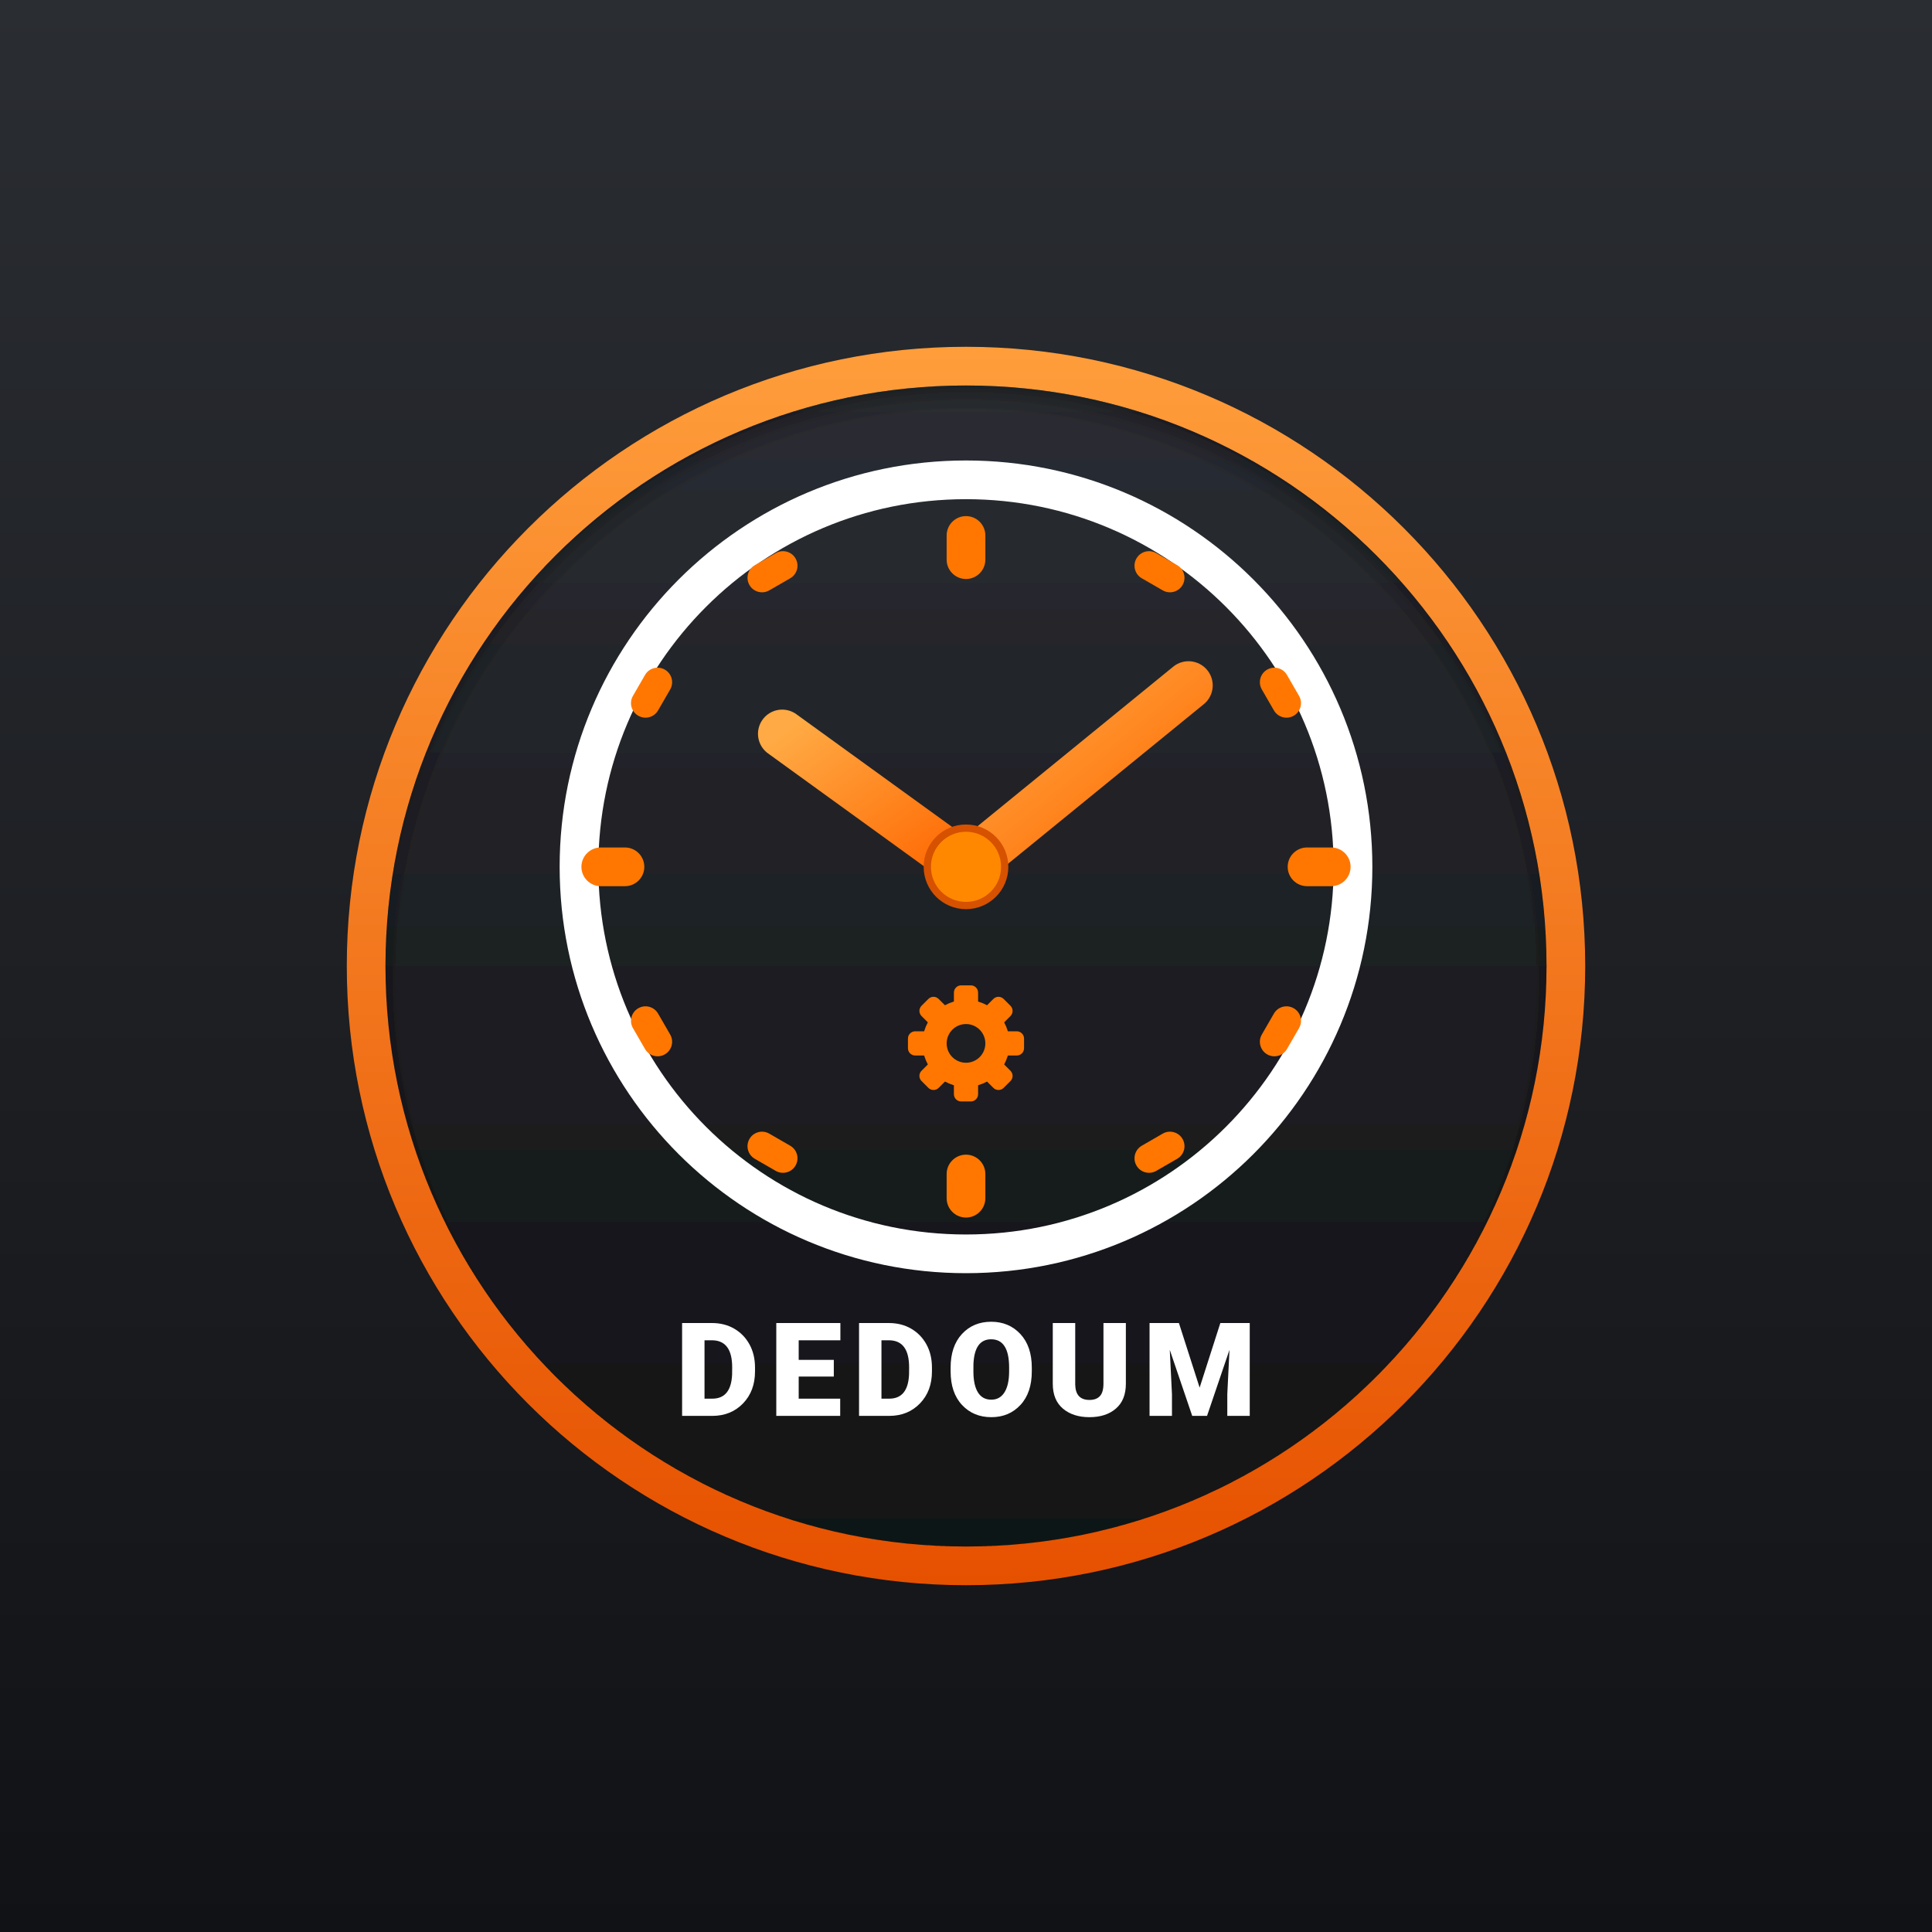
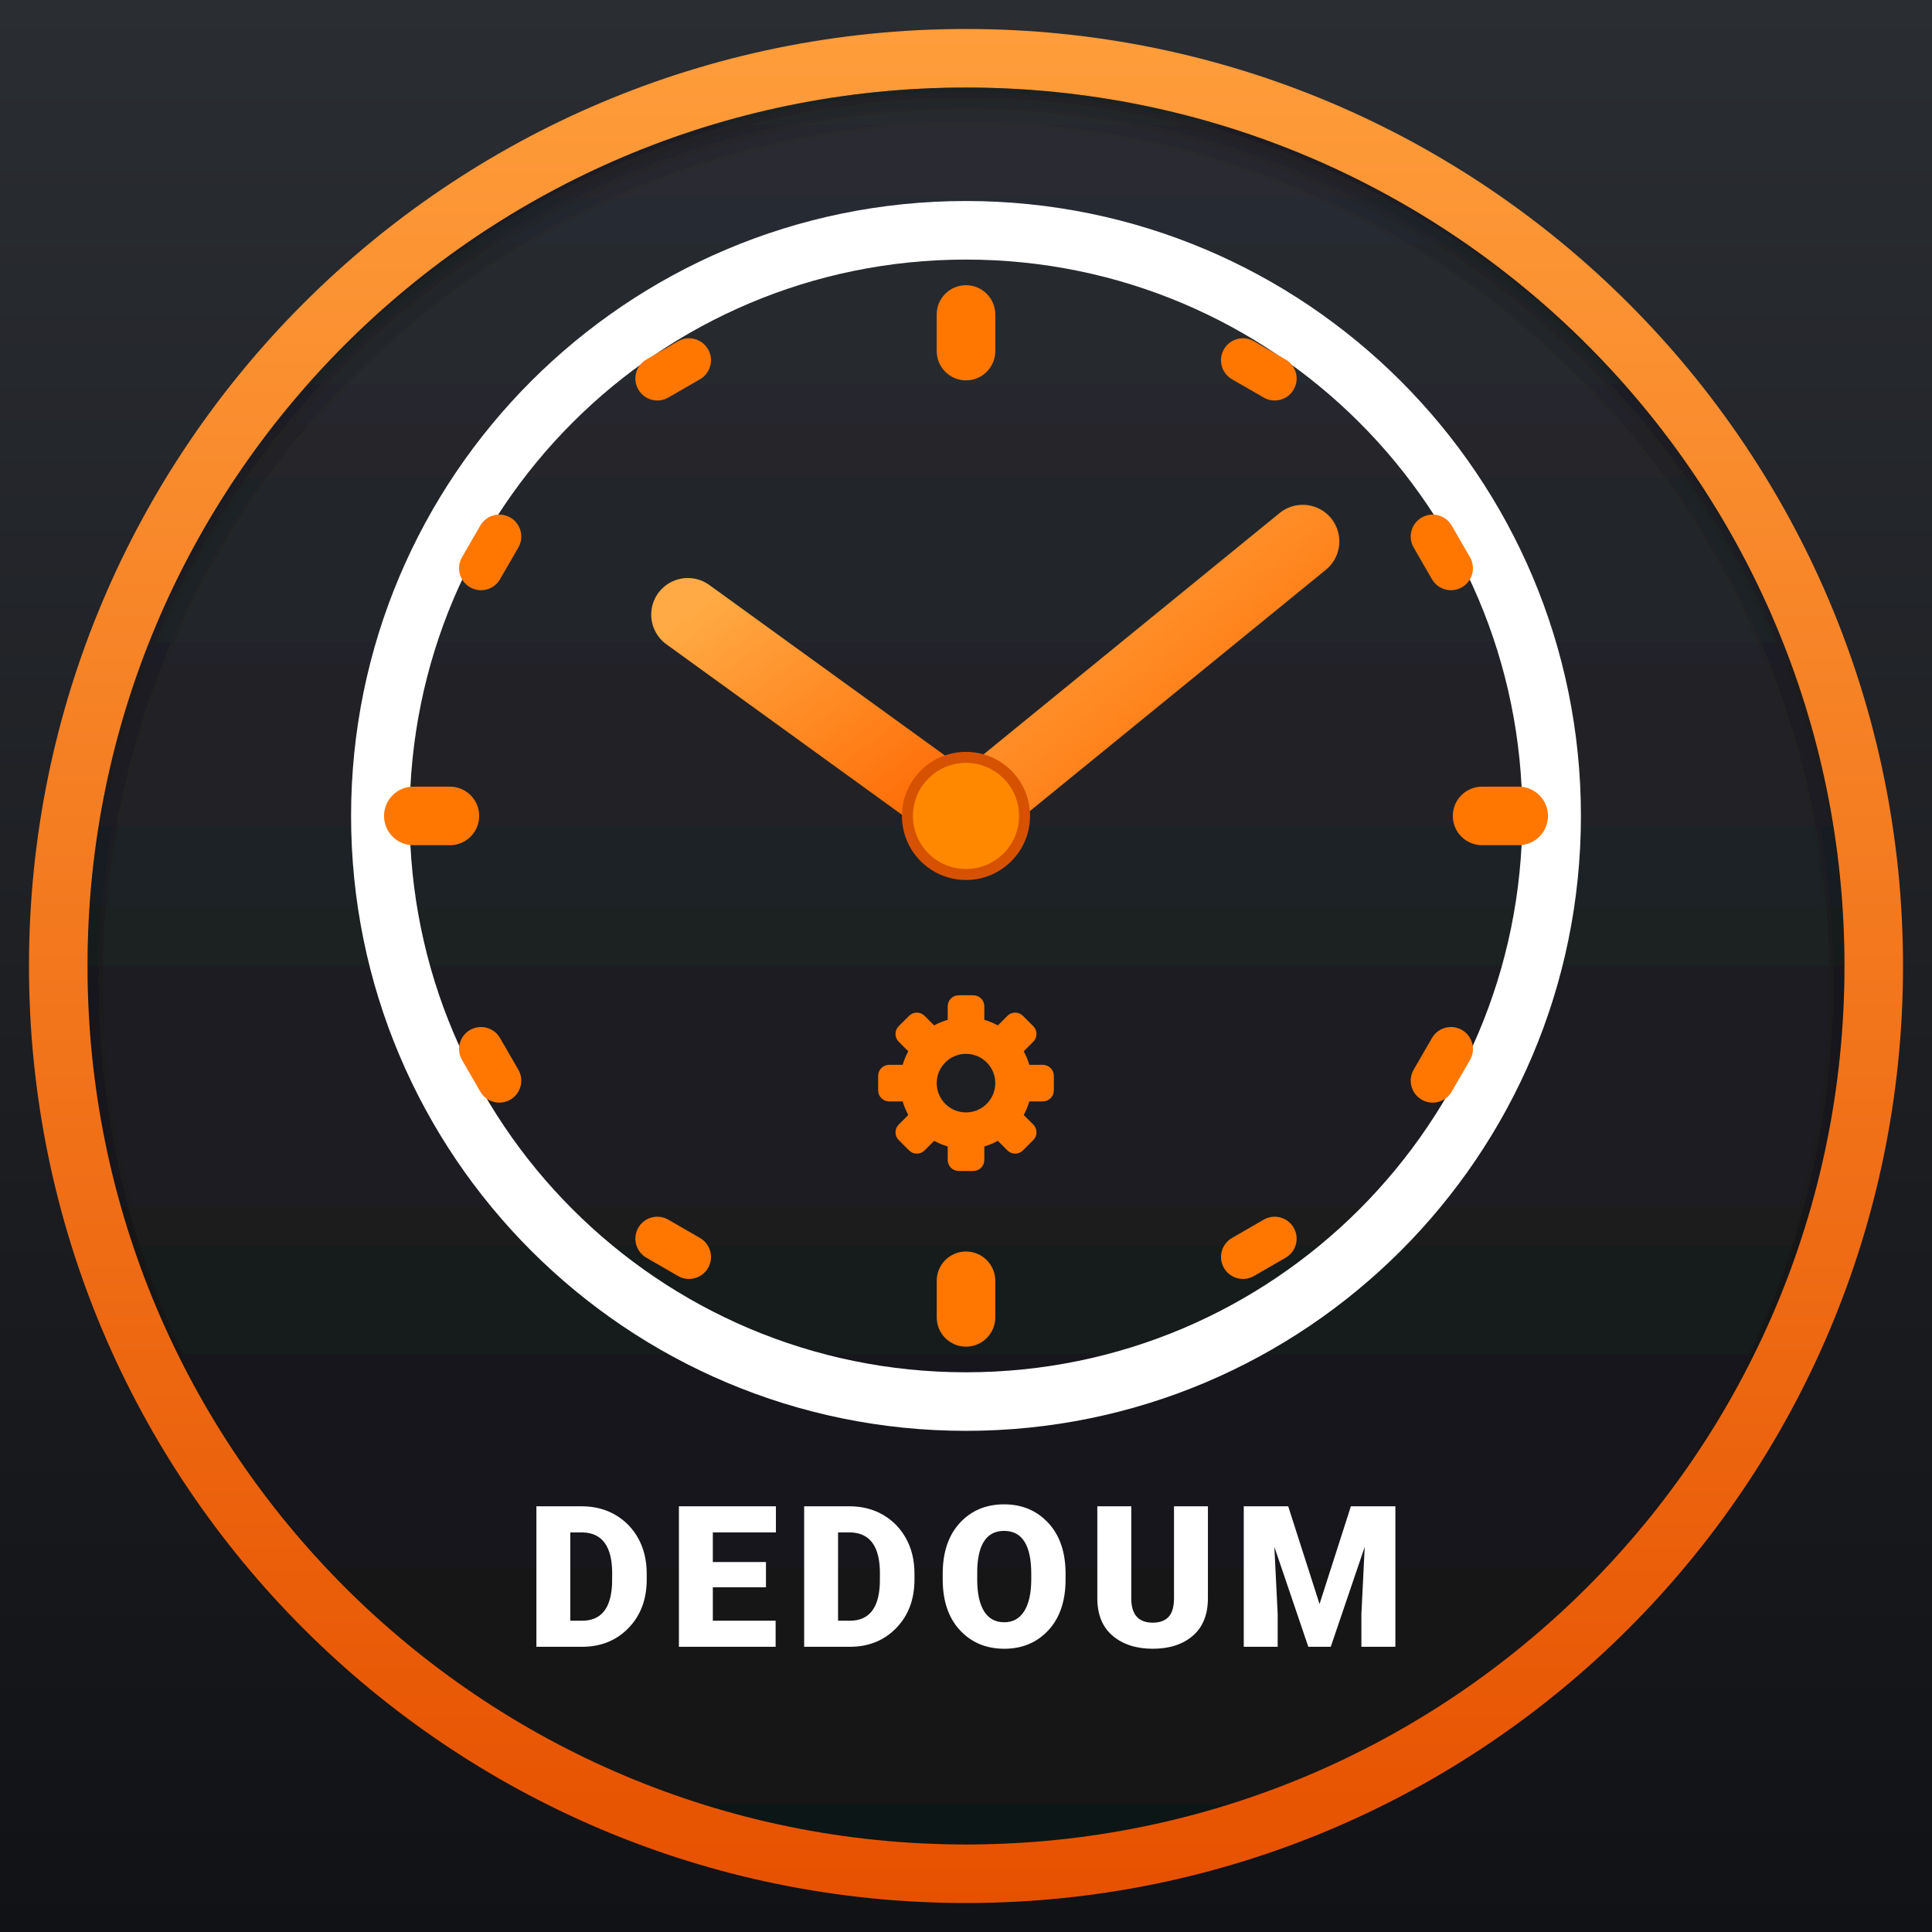
<svg xmlns="http://www.w3.org/2000/svg" viewBox="0 0 512 512" width="100%" height="100%">
  <defs>
    <linearGradient id="orange-border" x1="0%" y1="0%" x2="0%" y2="100%">
      <stop offset="0%" stop-color="#ff9d3b" />
      <stop offset="100%" stop-color="#e65100" />
    </linearGradient>
    <linearGradient id="bg-gradient" x1="0%" y1="0%" x2="0%" y2="100%">
      <stop offset="0%" stop-color="#2a2d32" />
      <stop offset="100%" stop-color="#111215" />
    </linearGradient>
    <linearGradient id="orange-needle" x1="0%" y1="0%" x2="100%" y2="100%">
      <stop offset="0%" stop-color="#ffaa44" />
      <stop offset="100%" stop-color="#ff6600" />
    </linearGradient>
    <filter id="inner-shadow" x="-20%" y="-20%" width="140%" height="140%">
      <feOffset dx="0" dy="4" />
      <feGaussianBlur stdDeviation="5" result="offset-blur" />
      <feComposite operator="out" in="SourceGraphic" in2="offset-blur" result="inverse" />
      <feFlood flood-color="#000" flood-opacity="0.6" result="color" />
      <feComposite operator="in" in="color" in2="inverse" result="shadow" />
      <feComposite operator="over" in="shadow" in2="SourceGraphic" />
    </filter>
  </defs>
  <rect width="512" height="512" fill="url(#bg-gradient)" />
-   <g transform="translate(256, 256) scale(0.641) translate(-256, -256)">
+   <g transform="translate(256, 256) scale(0.97) translate(-256, -256)">
    <circle cx="256" cy="256" r="256" fill="url(#orange-border)" />
    <circle cx="256" cy="256" r="240" fill="url(#bg-gradient)" filter="url(#inner-shadow)" />
    <circle cx="256" cy="215" r="160" fill="none" stroke="#ffffff" stroke-width="16" />
    <rect x="248" y="70" width="16" height="26" rx="8" fill="#ff7700" />
    <rect x="389" y="207" width="26" height="16" rx="8" fill="#ff7700" />
    <rect x="248" y="334" width="16" height="26" rx="8" fill="#ff7700" />
    <rect x="97" y="207" width="26" height="16" rx="8" fill="#ff7700" />
    <rect x="325" y="87" width="22" height="12" rx="6" fill="#ff7700" transform="rotate(30 336 93)" />
    <rect x="375" y="137" width="22" height="12" rx="6" fill="#ff7700" transform="rotate(60 386 143)" />
    <rect x="375" y="277" width="22" height="12" rx="6" fill="#ff7700" transform="rotate(120 386 283)" />
    <rect x="325" y="327" width="22" height="12" rx="6" fill="#ff7700" transform="rotate(150 336 333)" />
    <rect x="165" y="327" width="22" height="12" rx="6" fill="#ff7700" transform="rotate(210 176 333)" />
    <rect x="115" y="277" width="22" height="12" rx="6" fill="#ff7700" transform="rotate(240 126 283)" />
    <rect x="115" y="137" width="22" height="12" rx="6" fill="#ff7700" transform="rotate(300 126 143)" />
    <rect x="165" y="87" width="22" height="12" rx="6" fill="#ff7700" transform="rotate(330 176 93)" />
    <line x1="256" y1="215" x2="180" y2="160" stroke="url(#orange-needle)" stroke-width="20" stroke-linecap="round" />
    <line x1="256" y1="215" x2="348" y2="140" stroke="url(#orange-needle)" stroke-width="20" stroke-linecap="round" />
    <circle cx="256" cy="215" r="16" fill="#ff8800" stroke="#d65100" stroke-width="3" />
    <g transform="translate(256, 288)">
      <rect x="-5" y="-24" width="10" height="48" rx="3" fill="#ff7700" />
      <rect x="-5" y="-24" width="10" height="48" rx="3" fill="#ff7700" transform="rotate(45)" />
      <rect x="-5" y="-24" width="10" height="48" rx="3" fill="#ff7700" transform="rotate(90)" />
      <rect x="-5" y="-24" width="10" height="48" rx="3" fill="#ff7700" transform="rotate(135)" />
      <circle cx="0" cy="0" r="18" fill="#ff7700" />
      <circle cx="0" cy="0" r="8" fill="#1d1f23" />
    </g>
    <text x="256" y="442" text-anchor="middle" font-family="'Segoe UI', Roboto, 'Helvetica Neue', Arial, sans-serif" font-weight="900" font-size="54" letter-spacing="4" fill="#ffffff">DEDOUM</text>
  </g>
</svg>
